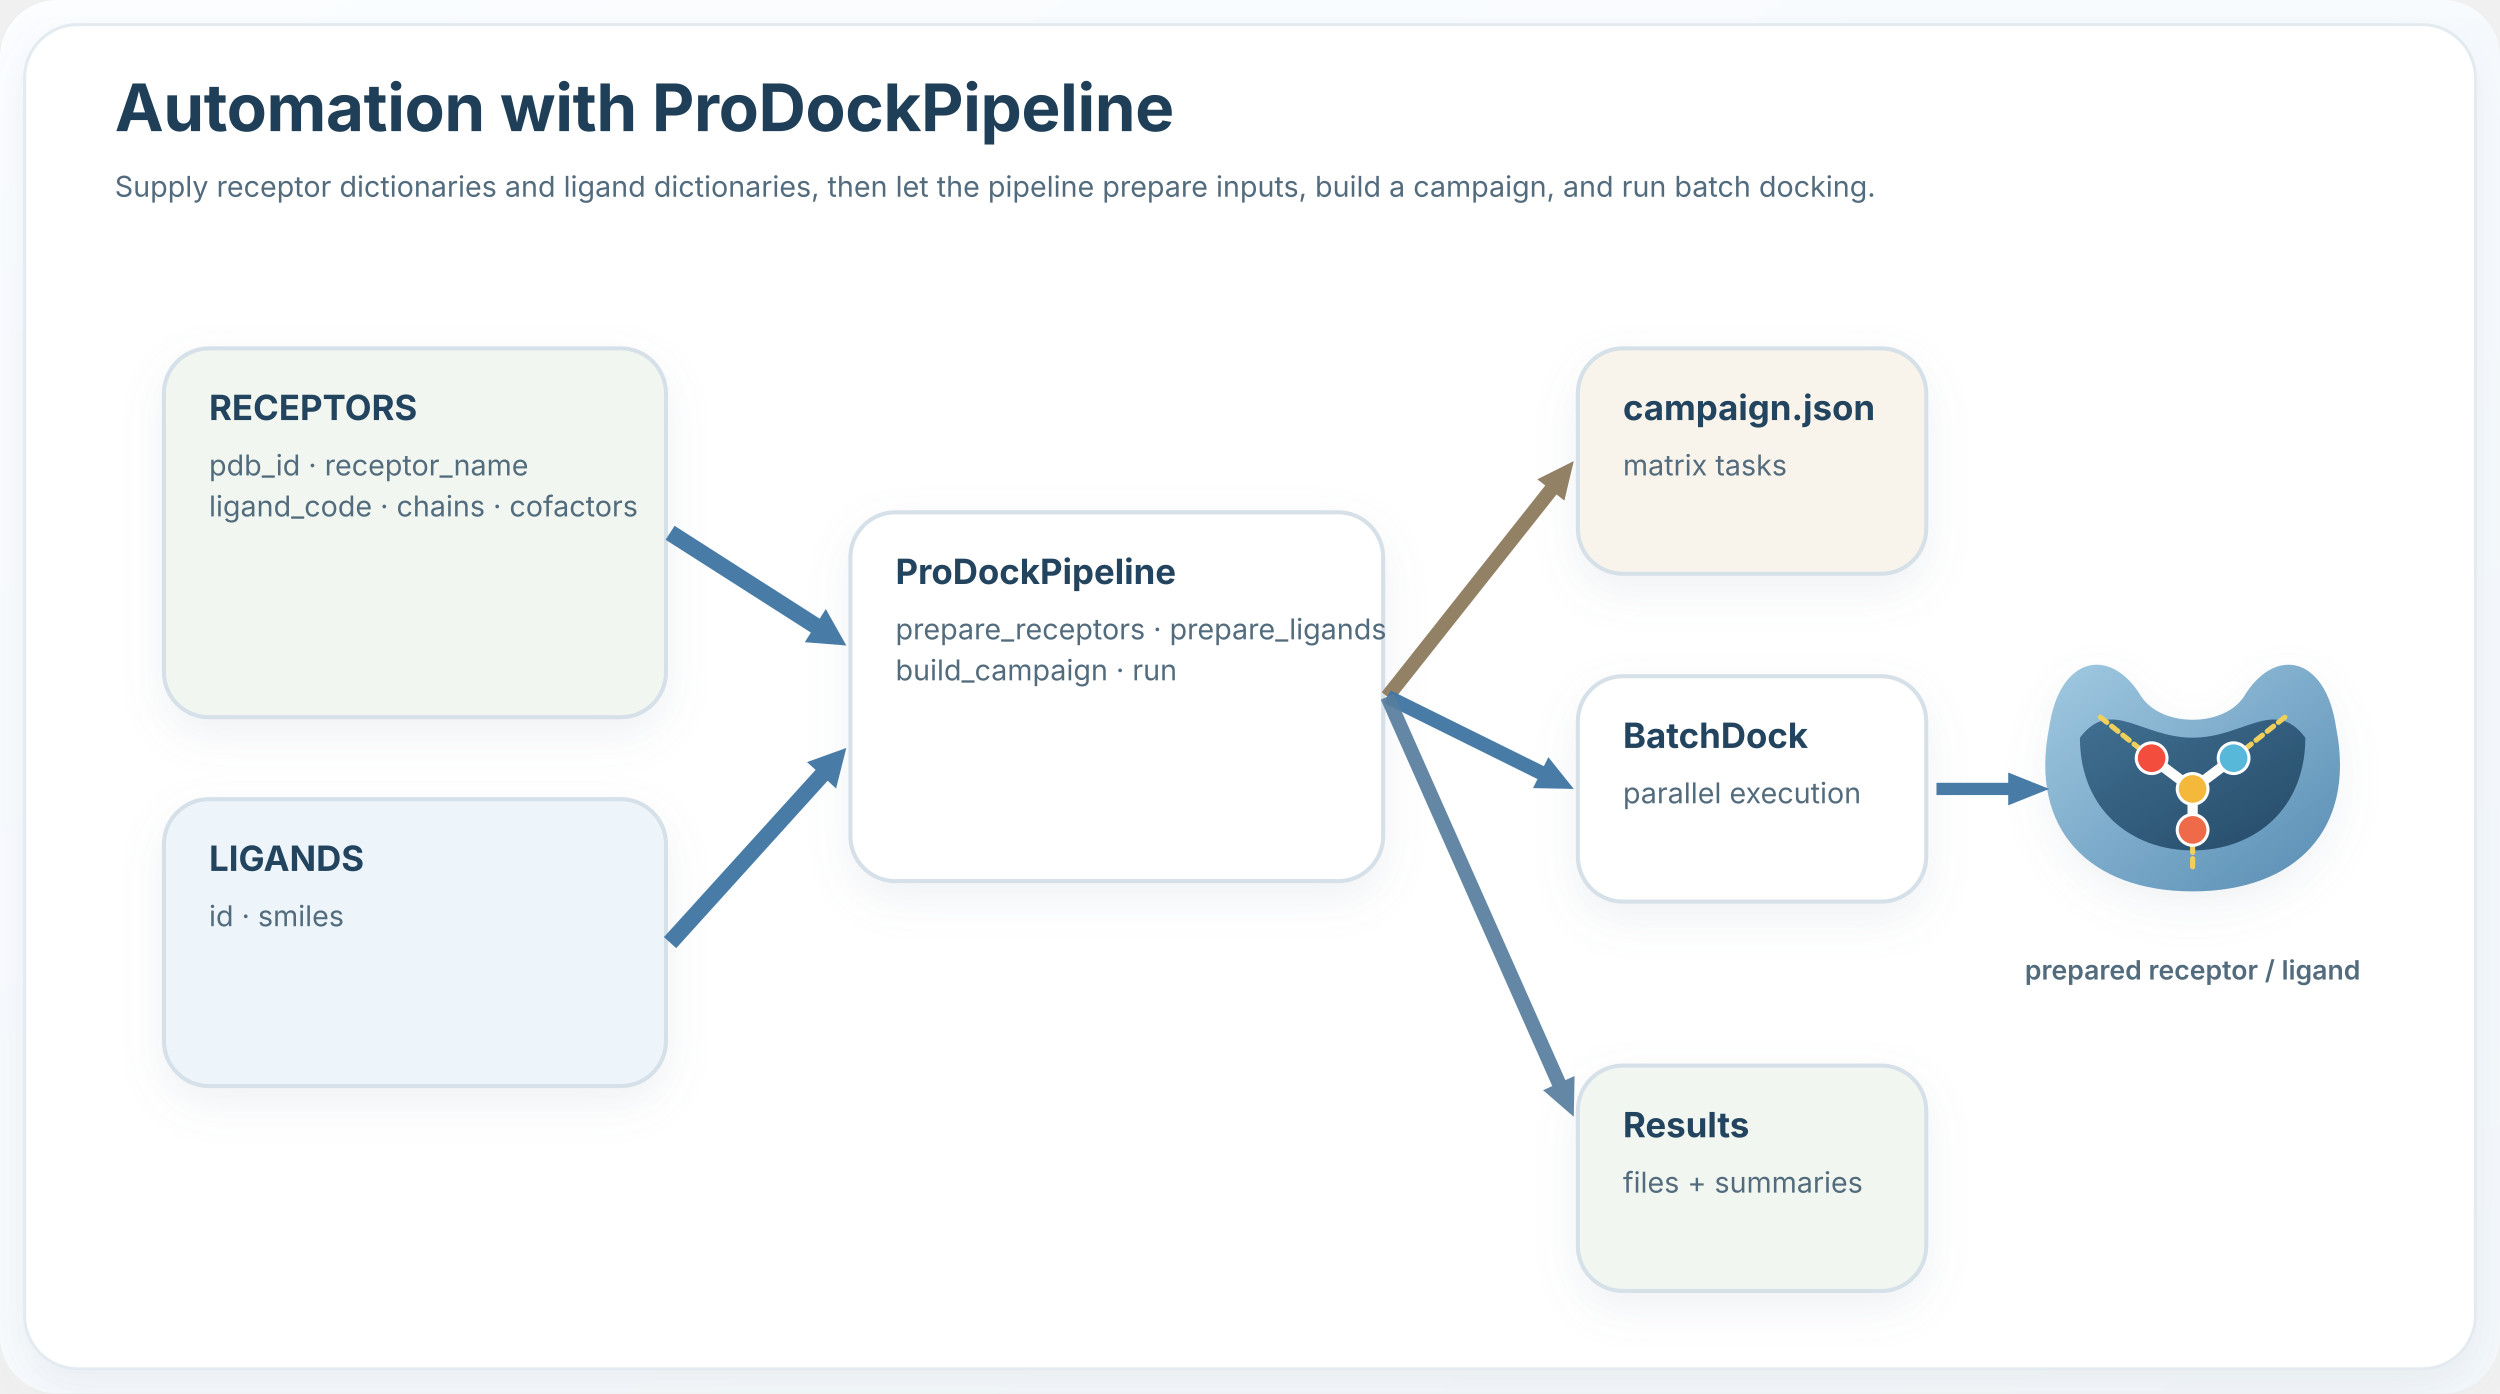
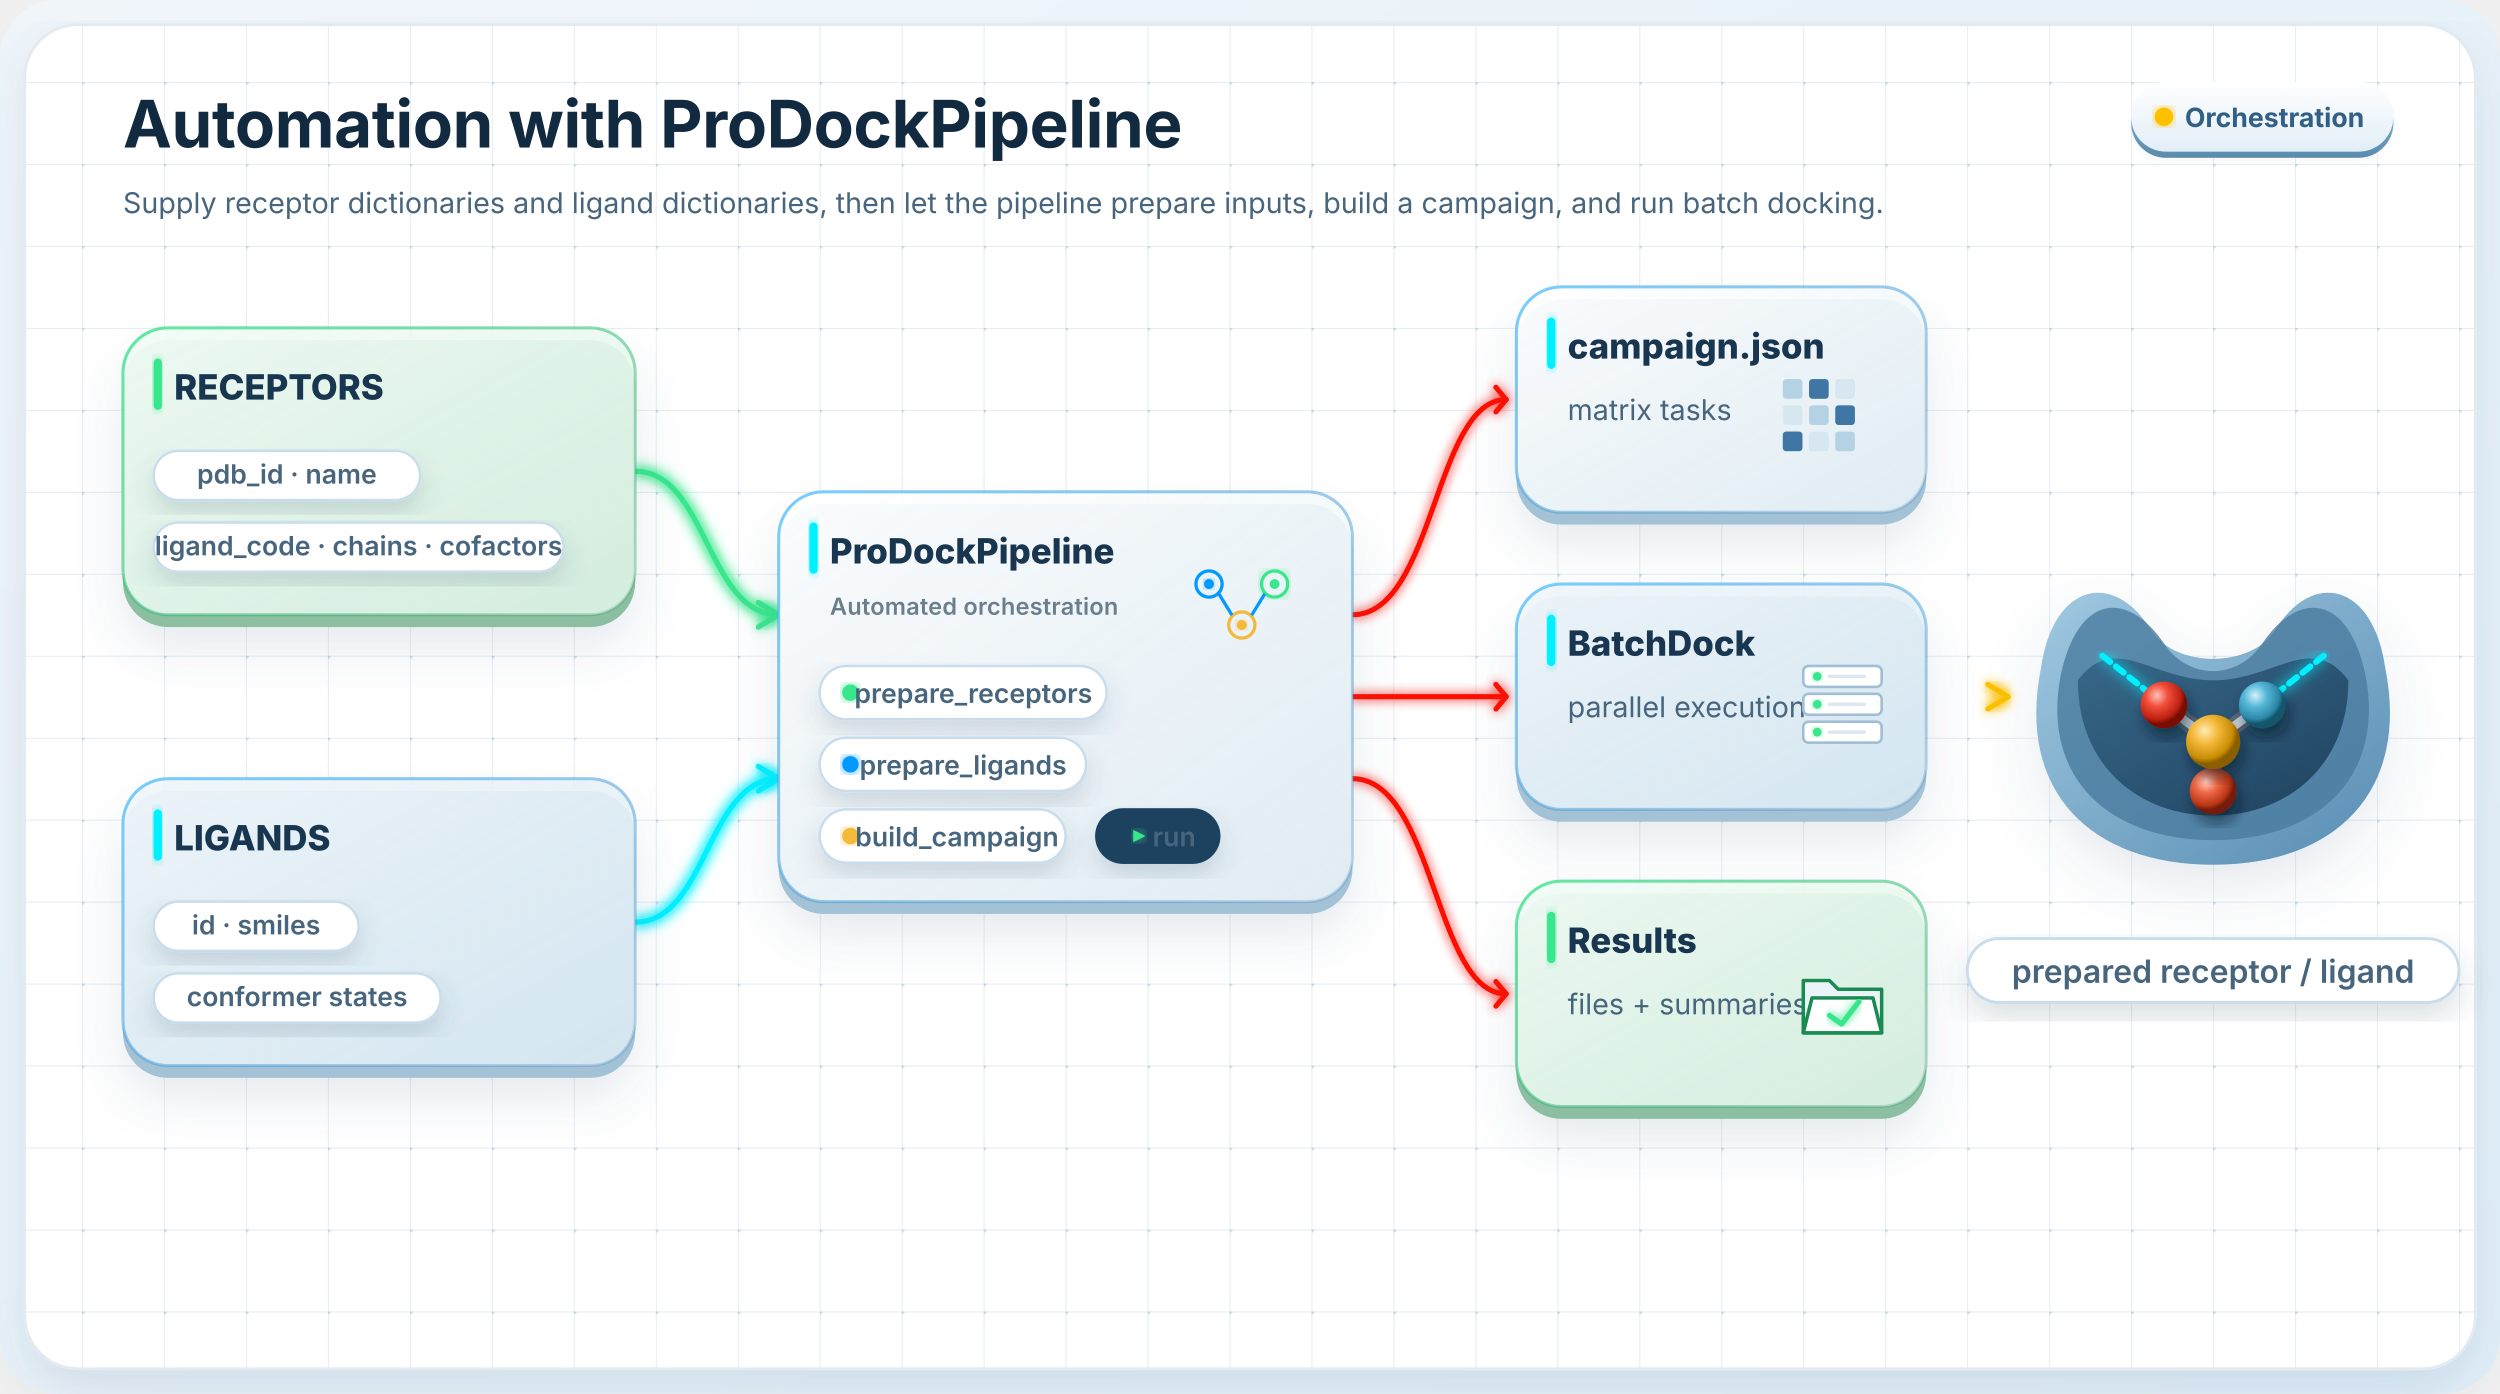
<svg xmlns="http://www.w3.org/2000/svg" width="1220" height="680" viewBox="0 0 1220 680">
  <defs>
    <linearGradient id="bggrad" x1="0" x2="1" y1="0" y2="1">
-       <stop offset="0%" stop-color="#fbfdff" />
-       <stop offset="100%" stop-color="#f4f8fb" />
+       <stop offset="0%" stop-color="#f0f5fa" />
+       <stop offset="100%" stop-color="#e0eef8" />
+     </linearGradient>
+     <linearGradient id="navygrad" x1="0" x2="1" y1="0" y2="1">
+       <stop offset="0%" stop-color="#376789" />
+       <stop offset="100%" stop-color="#1f425f" />
    </linearGradient>
    <linearGradient id="bluegrad" x1="0" x2="1" y1="0" y2="1">
      <stop offset="0%" stop-color="#9cc6df" />
      <stop offset="100%" stop-color="#4f87b0" />
    </linearGradient>
-     <linearGradient id="navygrad" x1="0" x2="1" y1="0" y2="1">
-       <stop offset="0%" stop-color="#376789" />
-       <stop offset="100%" stop-color="#1f425f" />
-     </linearGradient>
-     <linearGradient id="ambergrad" x1="0" x2="1" y1="0" y2="1">
-       <stop offset="0%" stop-color="#efcb84" />
-       <stop offset="100%" stop-color="#bf8b35" />
-     </linearGradient>
-     <linearGradient id="sagegrad" x1="0" x2="1" y1="0" y2="1">
-       <stop offset="0%" stop-color="#b7ccb2" />
-       <stop offset="100%" stop-color="#6f8969" />
-     </linearGradient>
-     <linearGradient id="stonegrad" x1="0" x2="1" y1="0" y2="1">
-       <stop offset="0%" stop-color="#d7c7af" />
-       <stop offset="100%" stop-color="#8f7758" />
-     </linearGradient>
-     <linearGradient id="dbgrad" x1="0" x2="1" y1="0" y2="1">
-       <stop offset="0%" stop-color="#8fc3e2" />
-       <stop offset="55%" stop-color="#3571a5" />
-       <stop offset="100%" stop-color="#214f76" />
-     </linearGradient>
+     <linearGradient id="glassBox" x1="0%" y1="0%" x2="100%" y2="100%">
+       <stop offset="0%" stop-color="#ffffff" stop-opacity="0.95" />
+       <stop offset="100%" stop-color="#eaf3f8" stop-opacity="0.85" />
+     </linearGradient>
+     <linearGradient id="glassBoxAccent" x1="0%" y1="0%" x2="100%" y2="100%">
+       <stop offset="0%" stop-color="#f2fcf6" stop-opacity="0.95" />
+       <stop offset="100%" stop-color="#e0f5e8" stop-opacity="0.85" />
+     </linearGradient>
+     <linearGradient id="glassBoxBlue" x1="0%" y1="0%" x2="100%" y2="100%">
+       <stop offset="0%" stop-color="#f0f6fa" stop-opacity="0.95" />
+       <stop offset="100%" stop-color="#dcecf5" stop-opacity="0.85" />
+     </linearGradient>
+     <linearGradient id="boxStroke" x1="0%" y1="0%" x2="100%" y2="100%">
+       <stop offset="0%" stop-color="#55c2ff" stop-opacity="0.8" />
+       <stop offset="100%" stop-color="#2a75b3" stop-opacity="0.2" />
+     </linearGradient>
+     <linearGradient id="boxStrokeGreen" x1="0%" y1="0%" x2="100%" y2="100%">
+       <stop offset="0%" stop-color="#38e68c" stop-opacity="0.8" />
+       <stop offset="100%" stop-color="#198a51" stop-opacity="0.2" />
+     </linearGradient>
+     <linearGradient id="pillTop" x1="0%" y1="0%" x2="0%" y2="100%">
+       <stop offset="0%" stop-color="#ffffff" />
+       <stop offset="100%" stop-color="#e2eef7" />
+     </linearGradient>
+     <linearGradient id="pillSide" x1="0%" y1="0%" x2="0%" y2="100%">
+       <stop offset="0%" stop-color="#92bcdc" />
+       <stop offset="100%" stop-color="#5a8bac" />
+     </linearGradient>
+     <radialGradient id="sphereYellow" cx="35%" cy="30%" r="60%">
+       <stop offset="0%" stop-color="#ffebb3" />
+       <stop offset="40%" stop-color="#f4b93b" />
+       <stop offset="85%" stop-color="#c98d06" />
+       <stop offset="100%" stop-color="#8a5f00" />
+     </radialGradient>
+     <radialGradient id="sphereRed" cx="35%" cy="30%" r="60%">
+       <stop offset="0%" stop-color="#ffc2b3" />
+       <stop offset="40%" stop-color="#f24d3d" />
+       <stop offset="85%" stop-color="#bd2111" />
+       <stop offset="100%" stop-color="#7a1005" />
+     </radialGradient>
+     <radialGradient id="sphereBlue" cx="35%" cy="30%" r="60%">
+       <stop offset="0%" stop-color="#d4f1fa" />
+       <stop offset="40%" stop-color="#57b8d9" />
+       <stop offset="85%" stop-color="#2a86a6" />
+       <stop offset="100%" stop-color="#14546b" />
+     </radialGradient>
+     <radialGradient id="sphereOrange" cx="35%" cy="30%" r="60%">
+       <stop offset="0%" stop-color="#ffd1c2" />
+       <stop offset="40%" stop-color="#ef6a48" />
+       <stop offset="85%" stop-color="#b83614" />
+       <stop offset="100%" stop-color="#751e08" />
+     </radialGradient>
+     <pattern id="cyberGrid" width="40" height="40" patternUnits="userSpaceOnUse">
+       <path d="M 40 0 L 0 0 0 40" fill="none" stroke="#cddce8" stroke-width="0.8" opacity="0.6" />
+       <circle cx="0" cy="0" r="1.5" fill="#a9c2d6" opacity="0.5" />
+     </pattern>
    <filter id="softshadow" x="-20%" y="-20%" width="140%" height="160%">
-       <feDropShadow dx="0" dy="8" stdDeviation="10" flood-color="#7c92a6" flood-opacity="0.12" />
+       <feDropShadow dx="0" dy="10" stdDeviation="12" flood-color="#4d6f8f" flood-opacity="0.15" />
    </filter>
    <filter id="innershadow" x="-20%" y="-20%" width="140%" height="140%">
      <feDropShadow dx="0" dy="2" stdDeviation="2" flood-color="#afbfcc" flood-opacity="0.10" />
    </filter>
+     <filter id="glow">
+       <feGaussianBlur stdDeviation="2.5" result="coloredBlur" />
+       <feMerge>
+         <feMergeNode in="coloredBlur" />
+         <feMergeNode in="SourceGraphic" />
+       </feMerge>
+     </filter>
+     <filter id="glowGreen">
+       <feGaussianBlur stdDeviation="2.5" result="coloredBlur" />
+       <feMerge>
+         <feMergeNode in="coloredBlur" />
+         <feMergeNode in="SourceGraphic" />
+       </feMerge>
+     </filter>
+     <filter id="cardShadow" x="-30%" y="-30%" width="160%" height="160%">
+       <feDropShadow dx="0" dy="6" stdDeviation="6" flood-color="#3a566e" flood-opacity="0.18" />
+     </filter>
+     <filter id="atomShadow" x="-30%" y="-30%" width="160%" height="160%">
+       <feDropShadow dx="1.5" dy="4" stdDeviation="2.5" flood-color="#051421" flood-opacity="0.5" />
+     </filter>
    <style>
-     .title{font:700 32px 'Inter','Segoe UI',Arial,sans-serif; fill:#1f3f59; letter-spacing:-0.2px}
-     .subtitle{font:600 18px 'Inter','Segoe UI',Arial,sans-serif; fill:#4274a0}
-     .label{font:700 17px 'Inter','Segoe UI',Arial,sans-serif; fill:#23445f}
-     .body{font:400 14px 'Inter','Segoe UI',Arial,sans-serif; fill:#526b7d}
-     .small{font:600 13px 'Inter','Segoe UI',Arial,sans-serif; fill:#526b7d}
+     .title{font:700 32px 'Inter','Segoe UI',Arial,sans-serif; fill:#112a40; letter-spacing:-0.2px}
+     .label{font:800 17px 'Inter','Segoe UI',Arial,sans-serif; fill:#18364f}
+     .body{font:400 14px 'Inter','Segoe UI',Arial,sans-serif; fill:#47657d}
+     .small{font:600 13px 'Inter','Segoe UI',Arial,sans-serif; fill:#47657d}
    .tiny{font:600 11.5px 'Inter','Segoe UI',Arial,sans-serif; fill:#6a7e8c; letter-spacing:0.1px}
+     .cyber-dot{fill:#ffc000}
  </style>
  </defs>
  <rect x="0" y="0" width="1220" height="680" rx="28" fill="url(#bggrad)" />
-   <rect x="12" y="12" width="1196" height="656" rx="26" fill="#ffffff" stroke="#e3ebf1" stroke-width="1.5" filter="url(#softshadow)" />
-   <text x="56" y="64" class="title">Automation with ProDockPipeline</text>
-   <text x="56" y="96" class="body">Supply receptor dictionaries and ligand dictionaries, then let the pipeline prepare inputs, build a campaign, and run batch docking.</text>
-   <rect x="80" y="170" width="245" height="180" rx="22" fill="#f1f7f0" stroke="#d6e0e8" stroke-width="2" filter="url(#softshadow)" />
-   <text x="102" y="205" class="label">RECEPTORS</text>
-   <text x="102" y="232" class="body">
-     <tspan x="102" dy="0"> pdb_id · receptor_name </tspan>
-     <tspan x="102" dy="20"> ligand_code · chains · cofactors </tspan>
-   </text>
-   <rect x="80" y="390" width="245" height="140" rx="22" fill="#edf5fa" stroke="#d6e0e8" stroke-width="2" filter="url(#softshadow)" />
-   <text x="102" y="425" class="label">LIGANDS</text>
-   <text x="102" y="452" class="body">id · smiles</text>
-   <rect x="415" y="250" width="260" height="180" rx="22" fill="#ffffff" stroke="#d6e0e8" stroke-width="2" filter="url(#softshadow)" />
-   <text x="437" y="285" class="label">ProDockPipeline</text>
-   <text x="437" y="312" class="body">
-     <tspan x="437" dy="0"> prepare_receptors · prepare_ligands </tspan>
-     <tspan x="437" dy="20"> build_campaign · run</tspan>
-   </text>
-   <rect x="770" y="170" width="170" height="110" rx="22" fill="#f8f4ec" stroke="#d6e0e8" stroke-width="2" filter="url(#softshadow)" />
-   <text x="792" y="205" class="label">campaign.json</text>
-   <text x="792" y="232" class="body">matrix tasks</text>
-   <rect x="770" y="330" width="170" height="110" rx="22" fill="#ffffff" stroke="#d6e0e8" stroke-width="2" filter="url(#softshadow)" />
-   <text x="792" y="365" class="label">BatchDock</text>
-   <text x="792" y="392" class="body">parallel execution</text>
-   <rect x="770" y="520" width="170" height="110" rx="22" fill="#f1f7f0" stroke="#d6e0e8" stroke-width="2" filter="url(#softshadow)" />
-   <text x="792" y="555" class="label">Results</text>
-   <text x="792" y="582" class="body">files + summaries</text>
-   <polygon points="324.8,263.4 395.7,308.7 392.7,313.4 413.0,315.0 403.0,297.2 400.0,301.9 329.2,256.6" fill="#3f76a3" opacity="0.95" />
-   <polygon points="330.0,462.7 403.9,381.0 408.0,384.8 413.0,365.0 393.8,371.9 398.0,375.7 324.0,457.3" fill="#3f76a3" opacity="0.95" />
-   <polygon points="679.7,342.2 759.6,241.3 763.4,244.3 768.0,225.0 750.2,233.9 754.1,236.9 674.3,337.8" fill="#8a7658" opacity="0.92" />
-   <polygon points="675.4,343.1 750.3,380.2 748.1,384.6 768.0,385.0 755.6,369.5 753.4,373.9 678.6,336.9" fill="#3f76a3" opacity="0.95" />
-   <polygon points="673.8,341.4 757.5,530.0 753.0,532.0 768.0,545.0 768.4,525.1 763.9,527.1 680.2,338.6" fill="#567d9c" opacity="0.92" />
-   <g transform="translate(920, -125)">
+   <rect x="12" y="12" width="1196" height="656" rx="26" fill="#ffffff" filter="url(#softshadow)" />
+   <rect x="12" y="12" width="1196" height="656" rx="26" fill="url(#cyberGrid)" />
+   <rect x="12" y="12" width="1196" height="656" rx="26" fill="none" stroke="#e3ebf1" stroke-width="1.5" pointer-events="none" />
+   <text x="60" y="72" class="title">Automation with ProDockPipeline</text>
+   <g transform="translate(1040, 40)">
+     <rect x="0" y="3" width="128" height="34" rx="17" fill="url(#pillSide)" filter="url(#innershadow)" />
+     <rect x="0" y="0" width="128" height="34" rx="17" fill="url(#pillTop)" />
+     <circle cx="16" cy="17" r="4.5" class="cyber-dot" filter="url(#glow)" />
+     <text x="70" y="22" font-family="Inter,Segoe UI,Arial,sans-serif" font-size="13" font-weight="700" fill="#315f86" text-anchor="middle">Orchestration</text>
+   </g>
+   <text x="60" y="104" class="body">Supply receptor dictionaries and ligand dictionaries, then let the pipeline prepare inputs, build a campaign, and run batch docking.</text>
+   <g stroke="#ff0f00" stroke-width="2.5" stroke-linecap="round" stroke-linejoin="round" fill="none" filter="url(#glow)">
+     <path d="M 310 230 C 345 230, 345 300, 380 300" stroke="#38e68c" filter="url(#glowGreen)" />
+     <path d="M 370 294 L 380 300 L 370 306" stroke="#38e68c" filter="url(#glowGreen)" />
+     <path d="M 310 450 C 345 450, 345 380, 380 380" stroke="#00f0ff" filter="url(#glow)" />
+     <path d="M 370 374 L 380 380 L 370 386" stroke="#00f0ff" filter="url(#glow)" />
+     <path d="M 660 300 C 700 300, 700 195, 735 195" />
+     <path d="M 730 189 L 735 195 L 730 201" />
+     <path d="M 660 340 L 735 340" />
+     <path d="M 730 334 L 735 340 L 730 346" />
+     <path d="M 660 380 C 700 380, 700 485, 735 485" />
+     <path d="M 730 479 L 735 485 L 730 491" />
+     <path d="M 940 340 L 980 340" stroke="#ffc000" filter="url(#glow)" />
+     <path d="M 970 334 L 980 340 L 970 346" stroke="#ffc000" filter="url(#glow)" />
+   </g>
+   <g transform="translate(60, 160)">
+     <rect x="0" y="6" width="250" height="140" rx="22" fill="#8cbfa2" filter="url(#softshadow)" />
+     <rect x="0" y="0" width="250" height="140" rx="22" fill="url(#glassBoxAccent)" stroke="url(#boxStrokeGreen)" stroke-width="1.5" />
+     <text x="25" y="35" class="label">RECEPTORS</text>
+     <rect x="15" y="15" width="4" height="25" rx="2" fill="#38e68c" filter="url(#glowGreen)" />
+     <g transform="translate(15, 60)" filter="url(#cardShadow)">
+       <rect x="0" y="0" width="130" height="24" rx="12" fill="#ffffff" stroke="#c9dceb" stroke-width="1.2" />
+       <text x="65" y="16" class="small" text-anchor="middle">pdb_id · name</text>
+     </g>
+     <g transform="translate(15, 95)" filter="url(#cardShadow)">
+       <rect x="0" y="0" width="200" height="24" rx="12" fill="#ffffff" stroke="#c9dceb" stroke-width="1.2" />
+       <text x="100" y="16" class="small" text-anchor="middle">ligand_code · chains · cofactors</text>
+     </g>
+   </g>
+   <g transform="translate(60, 380)">
+     <rect x="0" y="6" width="250" height="140" rx="22" fill="#a4c2d6" filter="url(#softshadow)" />
+     <rect x="0" y="0" width="250" height="140" rx="22" fill="url(#glassBoxBlue)" stroke="url(#boxStroke)" stroke-width="1.5" />
+     <text x="25" y="35" class="label">LIGANDS</text>
+     <rect x="15" y="15" width="4" height="25" rx="2" fill="#00f0ff" filter="url(#glow)" />
+     <g transform="translate(15, 60)" filter="url(#cardShadow)">
+       <rect x="0" y="0" width="100" height="24" rx="12" fill="#ffffff" stroke="#c9dceb" stroke-width="1.2" />
+       <text x="50" y="16" class="small" text-anchor="middle">id · smiles</text>
+     </g>
+     <g transform="translate(15, 95)" filter="url(#cardShadow)">
+       <rect x="0" y="0" width="140" height="24" rx="12" fill="#ffffff" stroke="#c9dceb" stroke-width="1.2" />
+       <text x="70" y="16" class="small" text-anchor="middle">conformer states</text>
+     </g>
+   </g>
+   <g transform="translate(380, 240)">
+     <rect x="0" y="6" width="280" height="200" rx="22" fill="#a4c2d6" filter="url(#softshadow)" />
+     <rect x="0" y="0" width="280" height="200" rx="22" fill="url(#glassBox)" stroke="url(#boxStroke)" stroke-width="1.5" />
+     <text x="25" y="35" class="label">ProDockPipeline</text>
+     <text x="25" y="60" class="tiny">Automated orchestration</text>
+     <rect x="15" y="15" width="4" height="25" rx="2" fill="#00f0ff" filter="url(#glow)" />
+     <g transform="translate(210, 45) scale(0.8)">
+       <circle cx="0" cy="0" r="8" fill="#eaf3f8" stroke="#0099ff" stroke-width="2" />
+       <circle cx="20" cy="25" r="8" fill="#eaf3f8" stroke="#f4b93b" stroke-width="2" />
+       <circle cx="40" cy="0" r="8" fill="#eaf3f8" stroke="#38e68c" stroke-width="2" filter="url(#glowGreen)" />
+       <line x1="6" y1="6" x2="14" y2="19" stroke="#0099ff" stroke-width="2" />
+       <line x1="26" y1="19" x2="34" y2="6" stroke="#0099ff" stroke-width="2" />
+       <circle cx="0" cy="0" r="3" fill="#0099ff" filter="url(#glow)" />
+       <circle cx="20" cy="25" r="3" fill="#f4b93b" filter="url(#glow)" />
+       <circle cx="40" cy="0" r="3" fill="#38e68c" />
+     </g>
+     <g transform="translate(20, 85)" filter="url(#cardShadow)">
+       <rect x="0" y="0" width="140" height="26" rx="13" fill="#ffffff" stroke="#c9dceb" stroke-width="1.2" />
+       <circle cx="15" cy="13" r="4" fill="#38e68c" filter="url(#glowGreen)" />
+       <text x="75" y="18" class="small" text-anchor="middle">prepare_receptors</text>
+     </g>
+     <g transform="translate(20, 120)" filter="url(#cardShadow)">
+       <rect x="0" y="0" width="130" height="26" rx="13" fill="#ffffff" stroke="#c9dceb" stroke-width="1.2" />
+       <circle cx="15" cy="13" r="4" fill="#0099ff" filter="url(#glow)" />
+       <text x="70" y="18" class="small" text-anchor="middle">prepare_ligands</text>
+     </g>
+     <g transform="translate(20, 155)" filter="url(#cardShadow)">
+       <rect x="0" y="0" width="120" height="26" rx="13" fill="#ffffff" stroke="#c9dceb" stroke-width="1.2" />
+       <circle cx="15" cy="13" r="4" fill="#f4b93b" filter="url(#glow)" />
+       <text x="67" y="18" class="small" text-anchor="middle">build_campaign</text>
+     </g>
+     <g transform="translate(155, 155)" filter="url(#cardShadow)">
+       <rect x="0" y="0" width="60" height="26" rx="13" fill="#1f425f" stroke="#1f425f" stroke-width="1.2" />
+       <polygon points="18,10 24,13 18,16" fill="#38e68c" filter="url(#glowGreen)" />
+       <text x="38" y="18" class="small" fill="#ffffff" text-anchor="middle">run</text>
+     </g>
+   </g>
+   <g transform="translate(740, 140)">
+     <rect x="0" y="6" width="200" height="110" rx="22" fill="#a4c2d6" filter="url(#softshadow)" />
+     <rect x="0" y="0" width="200" height="110" rx="22" fill="url(#glassBox)" stroke="url(#boxStroke)" stroke-width="1.5" />
+     <text x="25" y="35" class="label">campaign.json</text>
+     <text x="25" y="65" class="body">matrix tasks</text>
+     <rect x="15" y="15" width="4" height="25" rx="2" fill="#00f0ff" filter="url(#glow)" />
+     <g transform="translate(130, 45) scale(0.8)">
+       <rect x="0" y="0" width="12" height="12" rx="2" fill="#b5d2e5" />
+       <rect x="16" y="0" width="12" height="12" rx="2" fill="#3f76a3" />
+       <rect x="32" y="0" width="12" height="12" rx="2" fill="#d6e7f1" />
+       <rect x="0" y="16" width="12" height="12" rx="2" fill="#d6e7f1" />
+       <rect x="16" y="16" width="12" height="12" rx="2" fill="#b5d2e5" />
+       <rect x="32" y="16" width="12" height="12" rx="2" fill="#3f76a3" />
+       <rect x="0" y="32" width="12" height="12" rx="2" fill="#3f76a3" />
+       <rect x="16" y="32" width="12" height="12" rx="2" fill="#d6e7f1" />
+       <rect x="32" y="32" width="12" height="12" rx="2" fill="#b5d2e5" />
+     </g>
+   </g>
+   <g transform="translate(740, 285)">
+     <rect x="0" y="6" width="200" height="110" rx="22" fill="#a4c2d6" filter="url(#softshadow)" />
+     <rect x="0" y="0" width="200" height="110" rx="22" fill="url(#glassBoxBlue)" stroke="url(#boxStroke)" stroke-width="1.5" />
+     <text x="25" y="35" class="label">BatchDock</text>
+     <text x="25" y="65" class="body">parallel execution</text>
+     <rect x="15" y="15" width="4" height="25" rx="2" fill="#00f0ff" filter="url(#glow)" />
+     <g transform="translate(140, 40) scale(0.85)">
+       <rect x="0" y="0" width="45" height="12" rx="3" fill="#ffffff" stroke="#a0bed6" stroke-width="1.5" />
+       <circle cx="8" cy="6" r="2.5" fill="#38e68c" filter="url(#glowGreen)" />
+       <line x1="15" y1="6" x2="35" y2="6" stroke="#dce7ef" stroke-width="2" stroke-linecap="round" />
+       <rect x="0" y="16" width="45" height="12" rx="3" fill="#ffffff" stroke="#a0bed6" stroke-width="1.5" />
+       <circle cx="8" cy="22" r="2.5" fill="#38e68c" filter="url(#glowGreen)" />
+       <line x1="15" y1="22" x2="35" y2="22" stroke="#dce7ef" stroke-width="2" stroke-linecap="round" />
+       <rect x="0" y="32" width="45" height="12" rx="3" fill="#ffffff" stroke="#a0bed6" stroke-width="1.5" />
+       <circle cx="8" cy="38" r="2.5" fill="#38e68c" filter="url(#glowGreen)" />
+       <line x1="15" y1="38" x2="35" y2="38" stroke="#dce7ef" stroke-width="2" stroke-linecap="round" />
+     </g>
+   </g>
+   <g transform="translate(740, 430)">
+     <rect x="0" y="6" width="200" height="110" rx="22" fill="#8cbfa2" filter="url(#softshadow)" />
+     <rect x="0" y="0" width="200" height="110" rx="22" fill="url(#glassBoxAccent)" stroke="url(#boxStrokeGreen)" stroke-width="1.5" />
+     <text x="25" y="35" class="label">Results</text>
+     <text x="25" y="65" class="body">files + summaries</text>
+     <rect x="15" y="15" width="4" height="25" rx="2" fill="#38e68c" filter="url(#glowGreen)" />
+     <g transform="translate(140, 40) scale(0.85)">
+       <path d="M 0,10 L 15,10 L 20,15 L 45,15 L 45,40 L 0,40 Z" fill="#eaf3f8" stroke="#198a51" stroke-width="2" stroke-linejoin="round" />
+       <path d="M 5,20 L 40,20 L 45,40 L 0,40 Z" fill="#ffffff" stroke="#198a51" stroke-width="2" stroke-linejoin="round" />
+       <polyline points="15,30 22,35 32,22" fill="none" stroke="#38e68c" stroke-width="3" stroke-linecap="round" stroke-linejoin="round" filter="url(#glowGreen)" />
+     </g>
+   </g>
+   <g transform="translate(900,-250) scale(1.2)">
    <path d="M 80,480 C 70,530 100,560 150,560 C 200,560 230,530 220,480 C 215,445 190,440 175,465 C 165,480 135,480 125,465 C 110,440 85,445 80,480 Z" fill="url(#bluegrad)" opacity="0.95" filter="url(#softshadow)" />
-     <path d="M 95,485 C 95,520 120,540 150,540 C 180,540 205,520 205,485 C 190,465 175,485 150,485 C 125,485 110,465 95,485 Z" fill="url(#navygrad)" opacity="0.9" />
-     <line x1="130" y1="495" x2="105" y2="475" stroke="#f0d05a" stroke-width="2.5" stroke-dasharray="4,3" stroke-linecap="round" />
-     <line x1="170" y1="495" x2="195" y2="475" stroke="#f0d05a" stroke-width="2.5" stroke-dasharray="4,3" stroke-linecap="round" />
-     <line x1="150" y1="530" x2="150" y2="550" stroke="#f0d05a" stroke-width="2.5" stroke-dasharray="4,3" stroke-linecap="round" />
-     <polyline points="130,495 150,510 170,495" fill="none" stroke="#ffffff" stroke-width="5" stroke-linecap="round" stroke-linejoin="round" />
-     <line x1="150" y1="510" x2="150" y2="530" stroke="#ffffff" stroke-width="5" stroke-linecap="round" />
-     <circle cx="150" cy="510" r="7.5" fill="#f4b93b" stroke="#ffffff" stroke-width="1.5" />
-     <circle cx="130" cy="495" r="7.5" fill="#f24d3d" stroke="#ffffff" stroke-width="1.5" />
-     <circle cx="170" cy="495" r="7.5" fill="#57b8d9" stroke="#ffffff" stroke-width="1.5" />
-     <circle cx="150" cy="530" r="7.5" fill="#ef6a48" stroke="#ffffff" stroke-width="1.5" />
-     <text x="150.0" y="603" class="small" text-anchor="middle">prepared receptor / ligand</text>
-   </g>
-   <polygon points="945.0,388.0 980.0,388.0 980.0,393.0 1000.0,385.0 980.0,377.0 980.0,382.0 945.0,382.0" fill="#3f76a3" opacity="0.95" />
+     <path d="M 88,483 C 80,525 108,550 150,550 C 192,550 220,525 212,483 C 205,450 185,448 170,470 C 160,485 140,485 130,470 C 115,448 95,450 88,483 Z" fill="#4a7c9f" opacity="0.8" />
+     <path d="M 95,485 C 95,520 120,540 150,540 C 180,540 205,520 205,485 C 190,465 175,485 150,485 C 125,485 110,465 95,485 Z" fill="url(#navygrad)" opacity="1" />
+     <line x1="130" y1="495" x2="105" y2="475" stroke="#00f0ff" stroke-width="2.5" stroke-dasharray="4,3" stroke-linecap="round" filter="url(#glow)" />
+     <line x1="170" y1="495" x2="195" y2="475" stroke="#00f0ff" stroke-width="2.5" stroke-dasharray="4,3" stroke-linecap="round" filter="url(#glow)" />
+     <line x1="150" y1="530" x2="150" y2="550" stroke="#00f0ff" stroke-width="2.5" stroke-dasharray="4,3" stroke-linecap="round" filter="url(#glow)" />
+     <line x1="150" y1="510" x2="130" y2="495" stroke="#5a6b7a" stroke-width="7" stroke-linecap="round" />
+     <line x1="150" y1="510" x2="130" y2="495" stroke="#cbd6e0" stroke-width="3.5" stroke-linecap="round" />
+     <line x1="150" y1="510" x2="170" y2="495" stroke="#5a6b7a" stroke-width="7" stroke-linecap="round" />
+     <line x1="150" y1="510" x2="170" y2="495" stroke="#cbd6e0" stroke-width="3.5" stroke-linecap="round" />
+     <line x1="150" y1="510" x2="150" y2="530" stroke="#5a6b7a" stroke-width="7" stroke-linecap="round" />
+     <line x1="150" y1="510" x2="150" y2="530" stroke="#cbd6e0" stroke-width="3.5" stroke-linecap="round" />
+     <circle cx="130" cy="495" r="9.5" fill="url(#sphereRed)" filter="url(#atomShadow)" />
+     <circle cx="170" cy="495" r="9.5" fill="url(#sphereBlue)" filter="url(#atomShadow)" />
+     <circle cx="150" cy="530" r="9.5" fill="url(#sphereOrange)" filter="url(#atomShadow)" />
+     <circle cx="150" cy="510" r="11" fill="url(#sphereYellow)" filter="url(#atomShadow)" />
+     <g transform="translate(50, 590)" filter="url(#cardShadow)">
+       <rect x="0" y="0" width="200" height="26" rx="13" fill="#ffffff" stroke="#c9dceb" stroke-width="1.2" />
+       <text x="100" y="18" class="small" text-anchor="middle">prepared receptor / ligand</text>
+     </g>
+   </g>
</svg>
